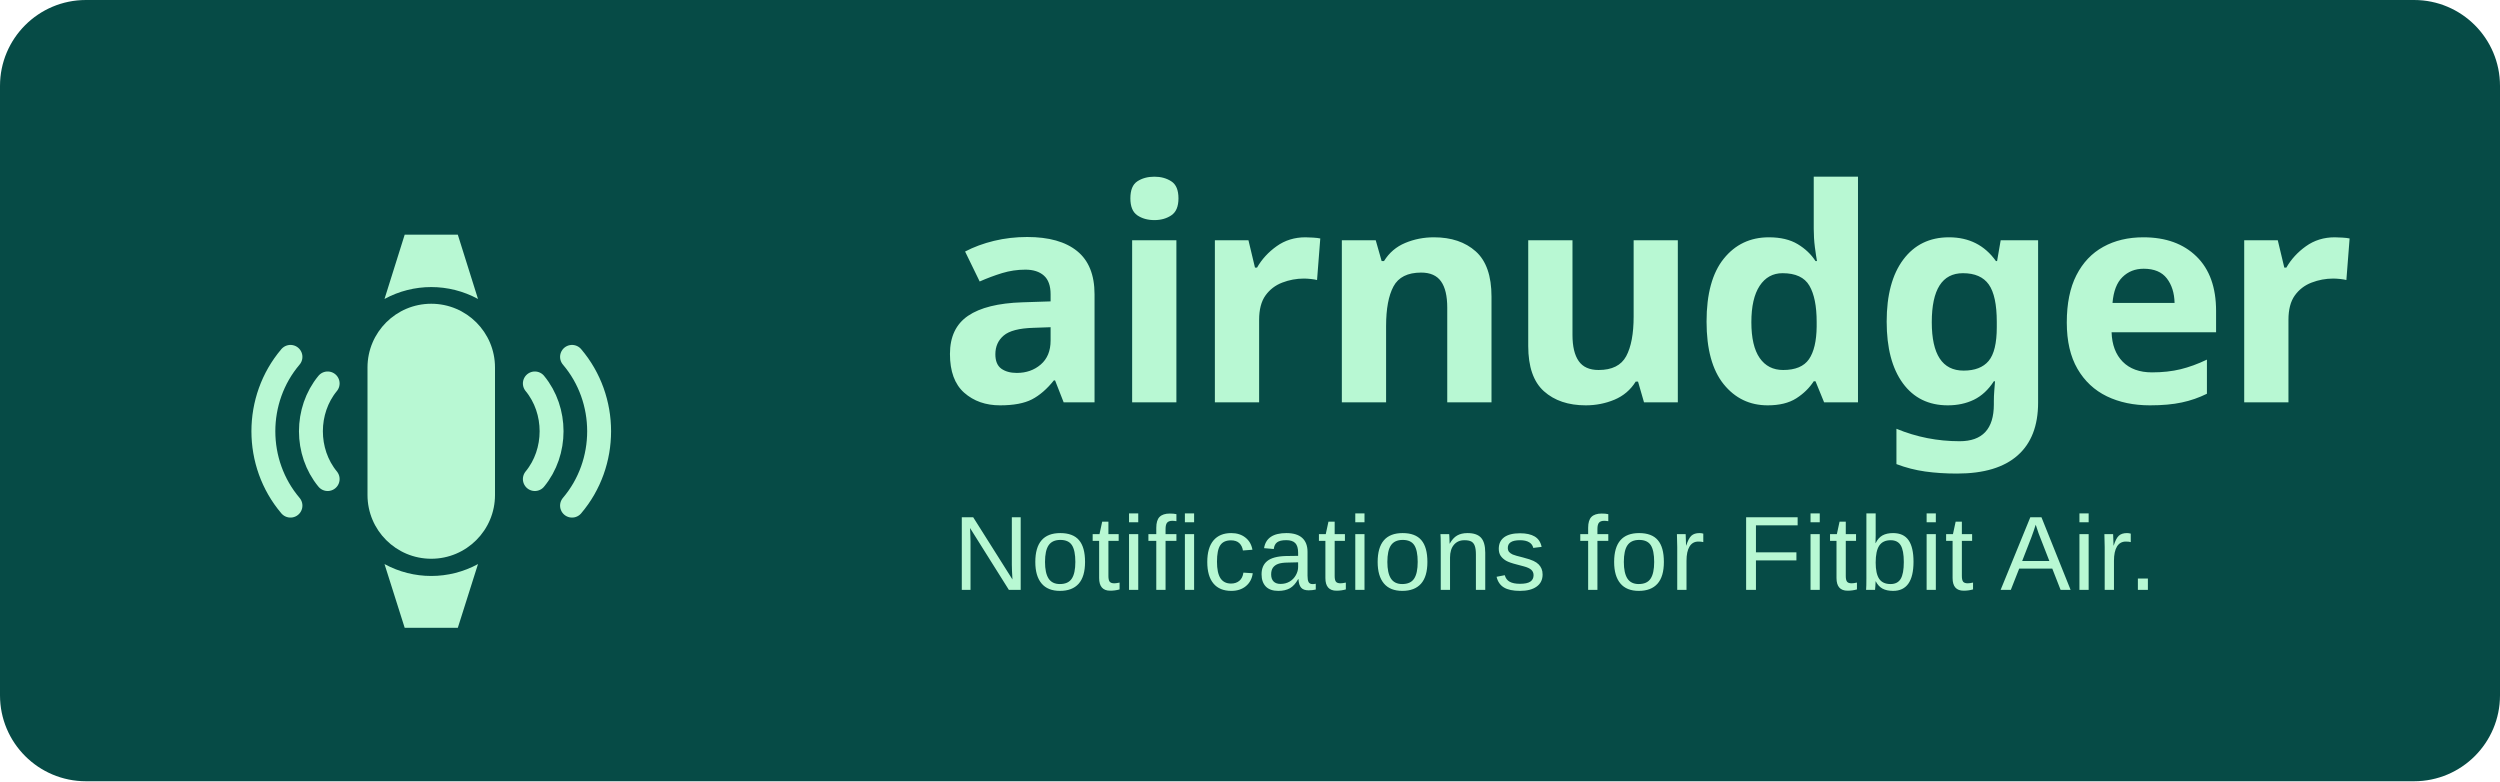
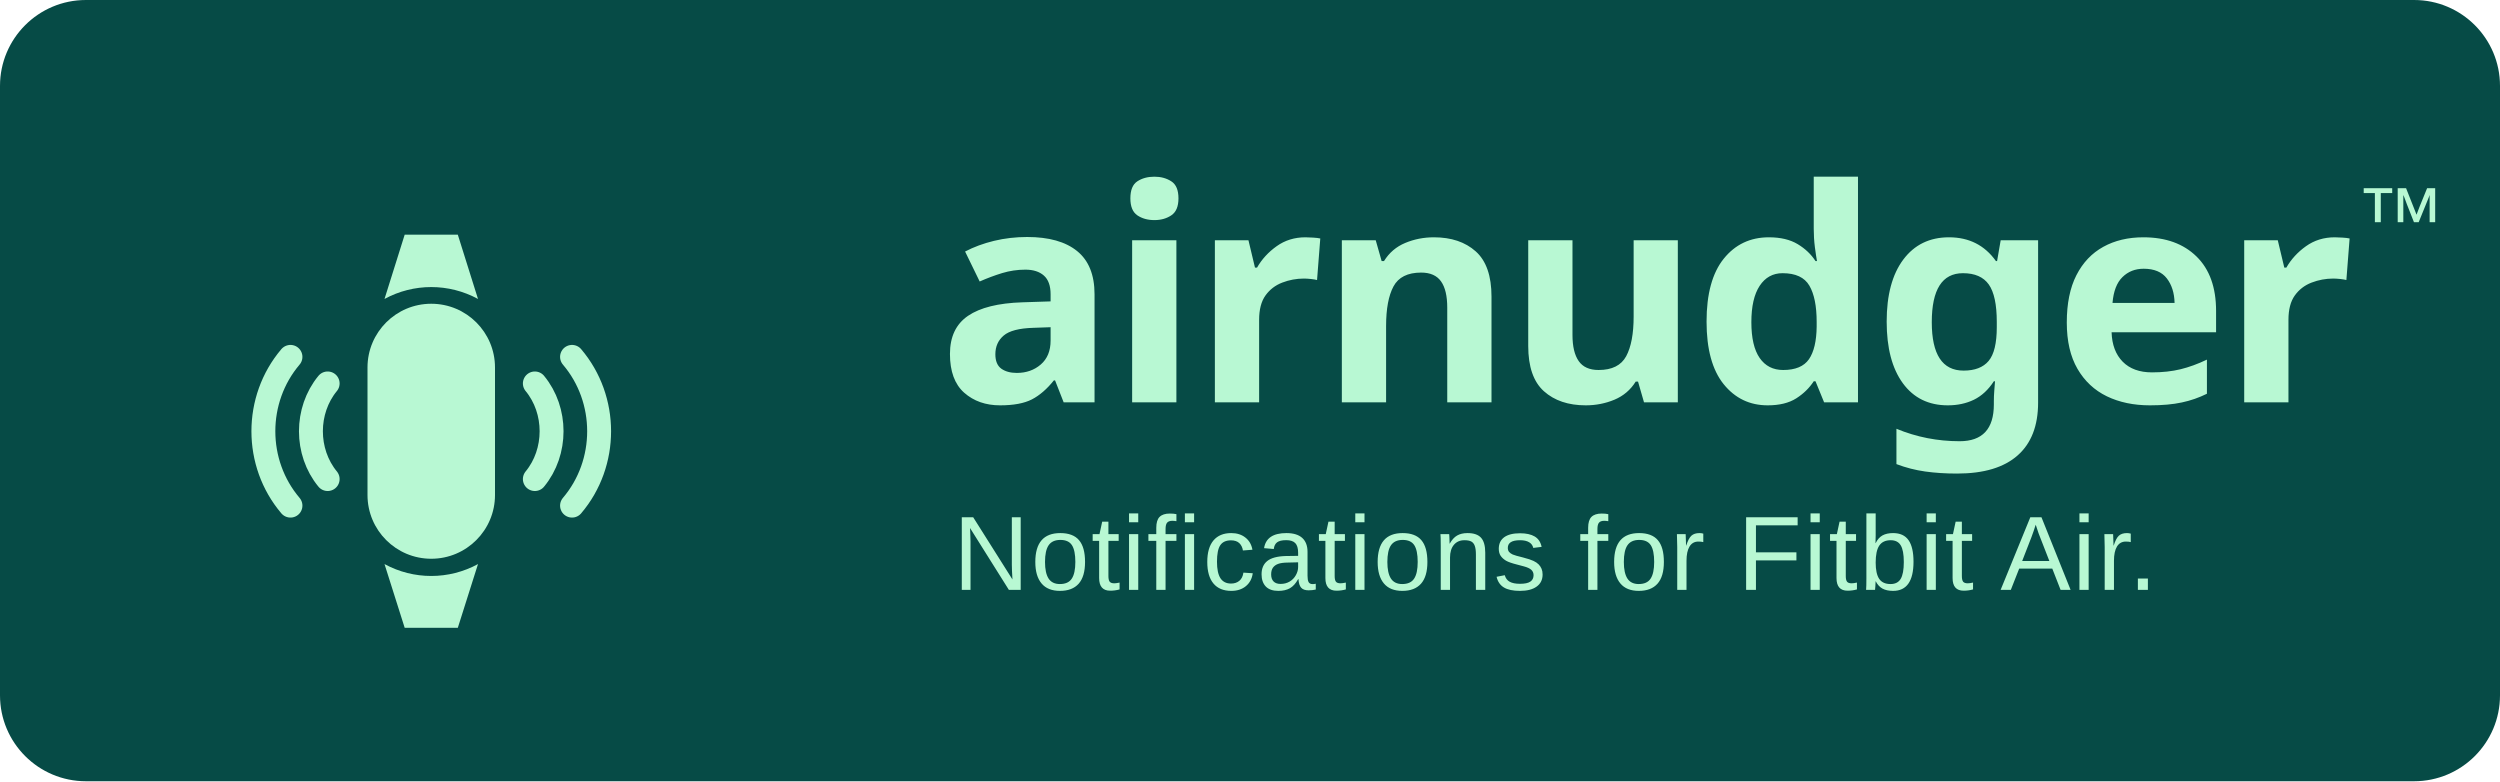
<svg xmlns="http://www.w3.org/2000/svg" viewBox="0 0 640 200">
  <rect width="640" height="200" rx="22" fill="#064B46" />
  <g transform="translate(24 24) scale(1.6)">
    <g transform="translate(8.1 8.1) scale(.85)">
      <g fill="#B8F8D3">
        <path d="M49 17h10l3.8 12.1a18.4 18.4 0 0 0-17.6 0z" />
        <rect x="42" y="30" width="24" height="48" rx="12" />
        <path d="M45.2 79a18.4 18.4 0 0 0 17.6 0L59 91H49z" />
      </g>
      <g fill="none" stroke="#B8F8D3" stroke-width="4.5" stroke-linecap="round">
        <path d="M34.5 45c-4.2 5.1-4.2 12.9 0 18" />
        <path d="M27.5 40c-6.8 8-6.8 20 0 28" />
        <path d="M73.5 45c4.2 5.1 4.2 12.9 0 18" />
        <path d="M80.5 40c6.8 8 6.8 20 0 28" />
      </g>
    </g>
  </g>
  <text x="240" y="103" fill="#B8F8D3" font-family="Arial Rounded MT Bold, Nunito, sans-serif" font-weight="700" font-size="76" letter-spacing="-2">airnudger</text>
  <text x="244" y="151" fill="#B8F8D3" font-family="Arial, sans-serif" font-size="27" letter-spacing=".4">Notifications for Fitbit Air.</text>
+   <text x="603" y="64" fill="#B8F8D3" font-family="Arial, sans-serif" font-size="23">™</text>
</svg>
